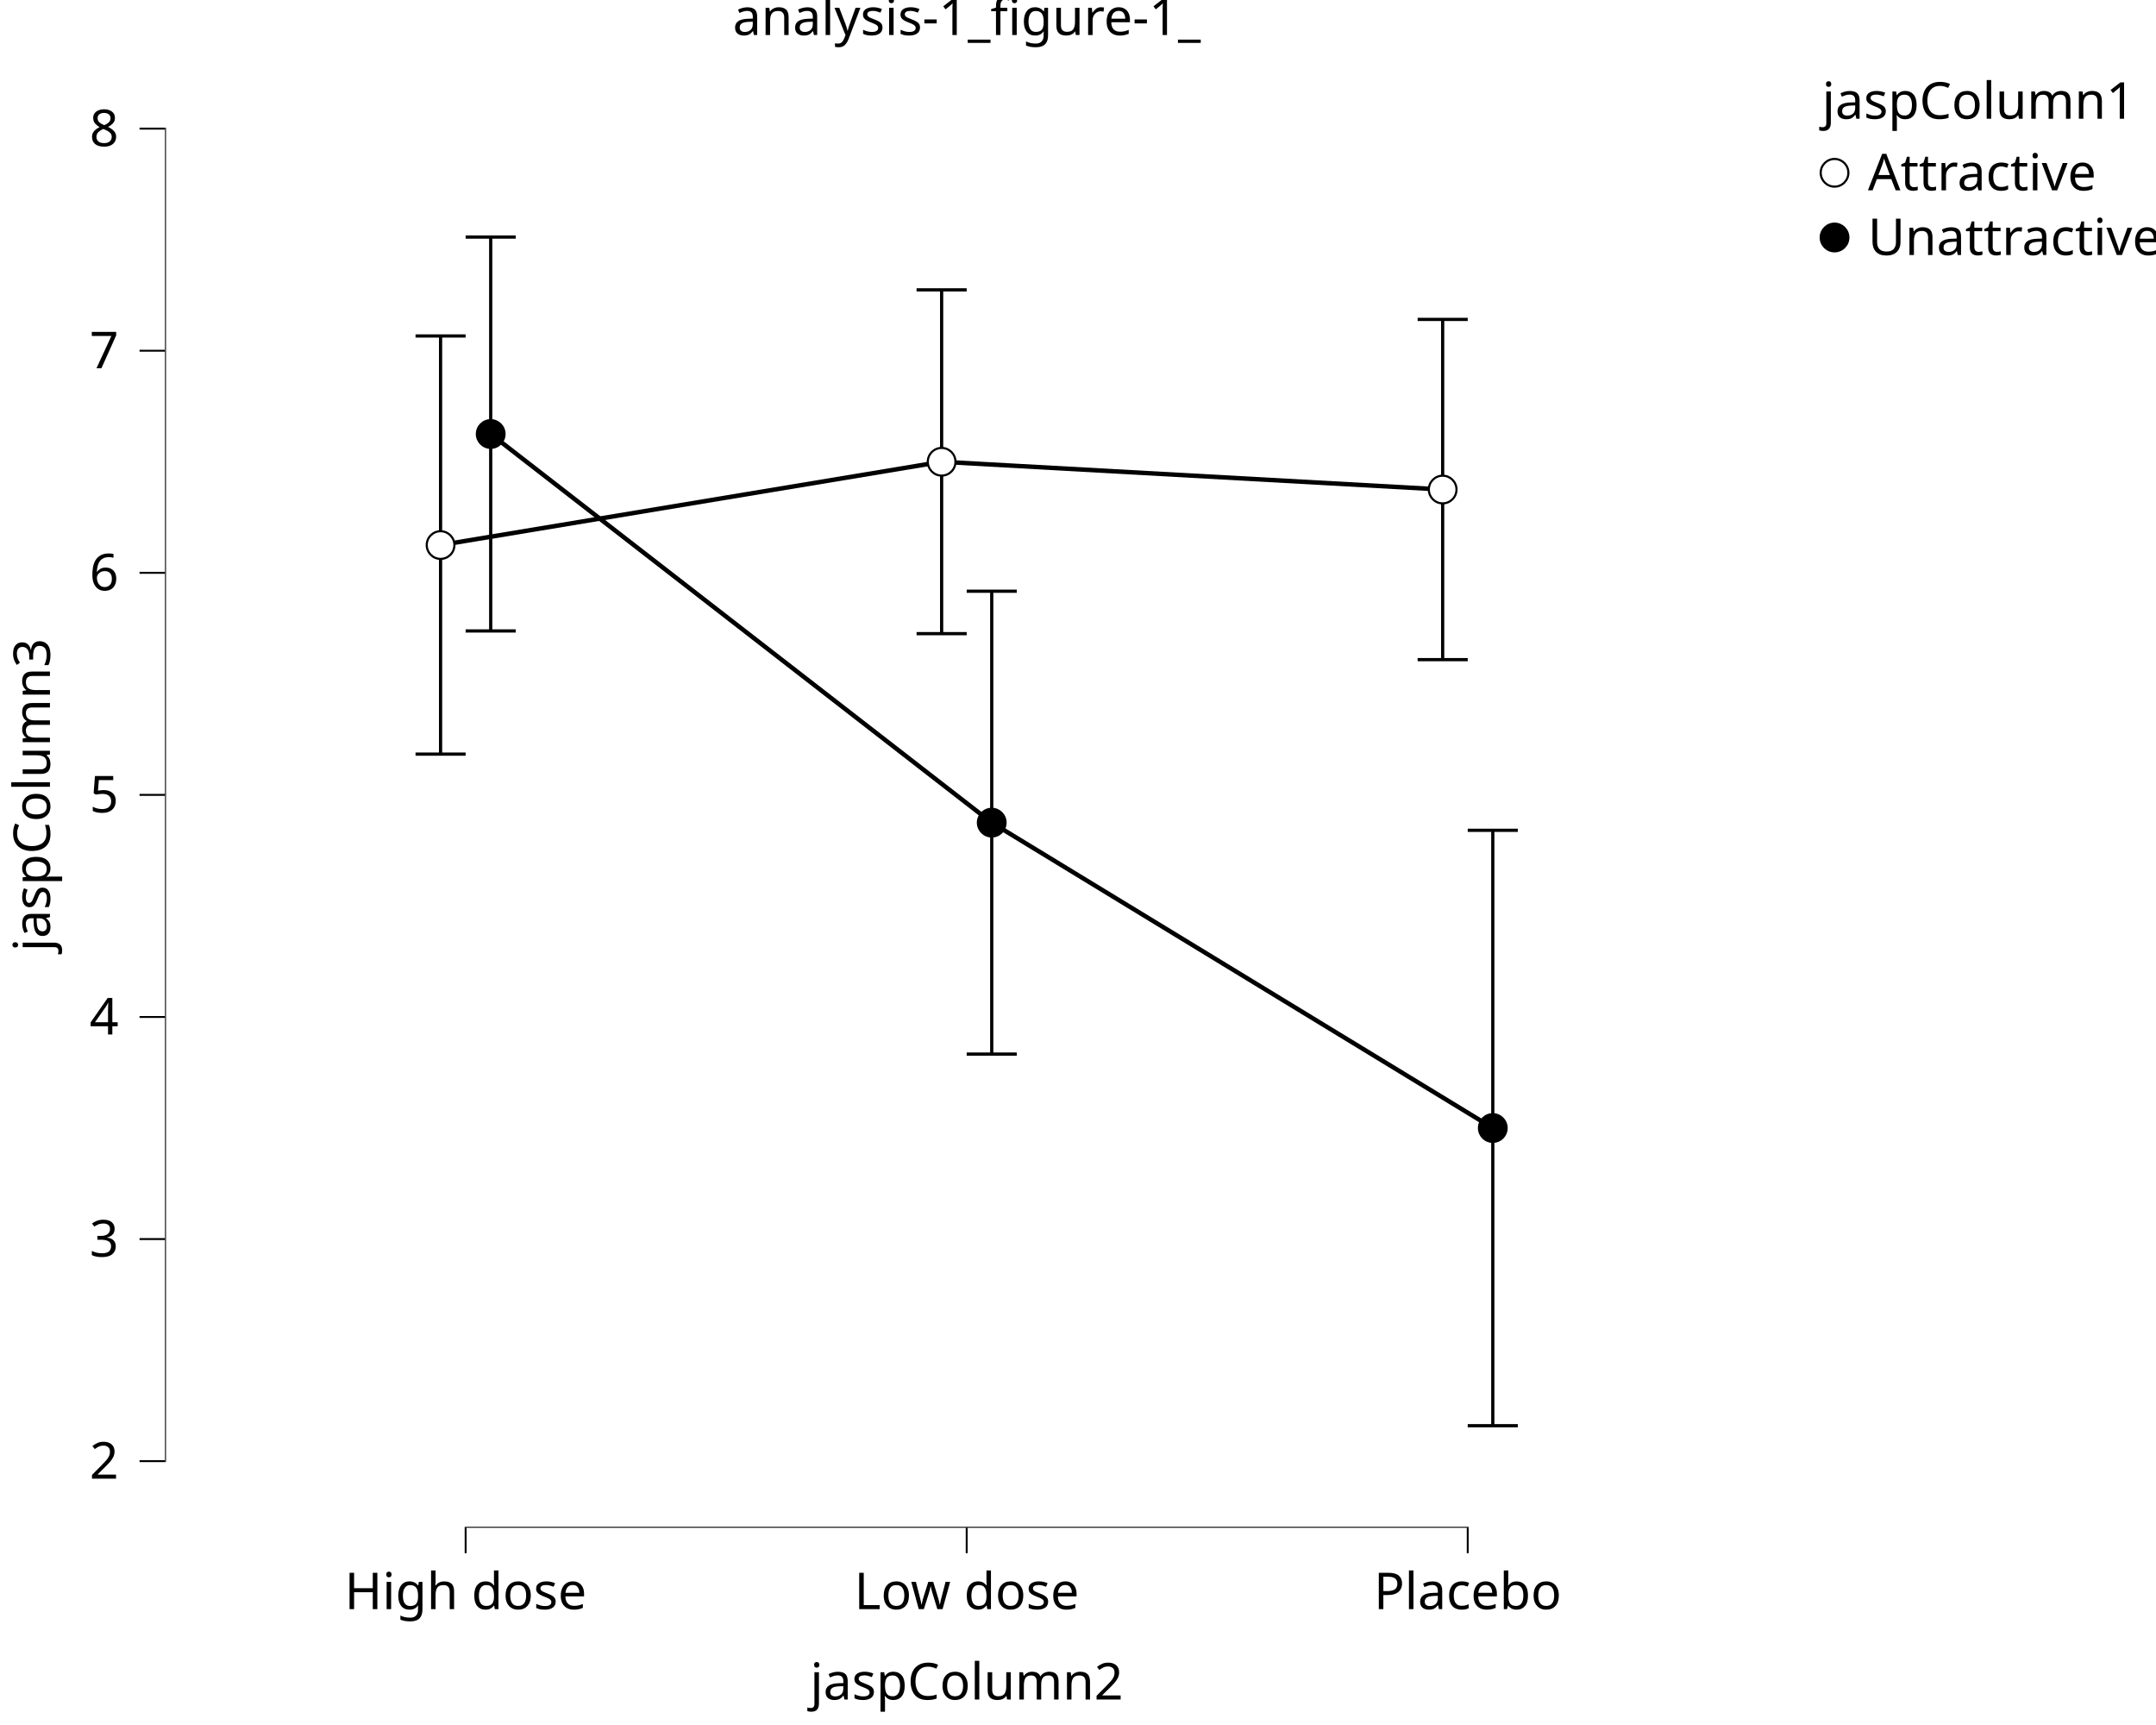
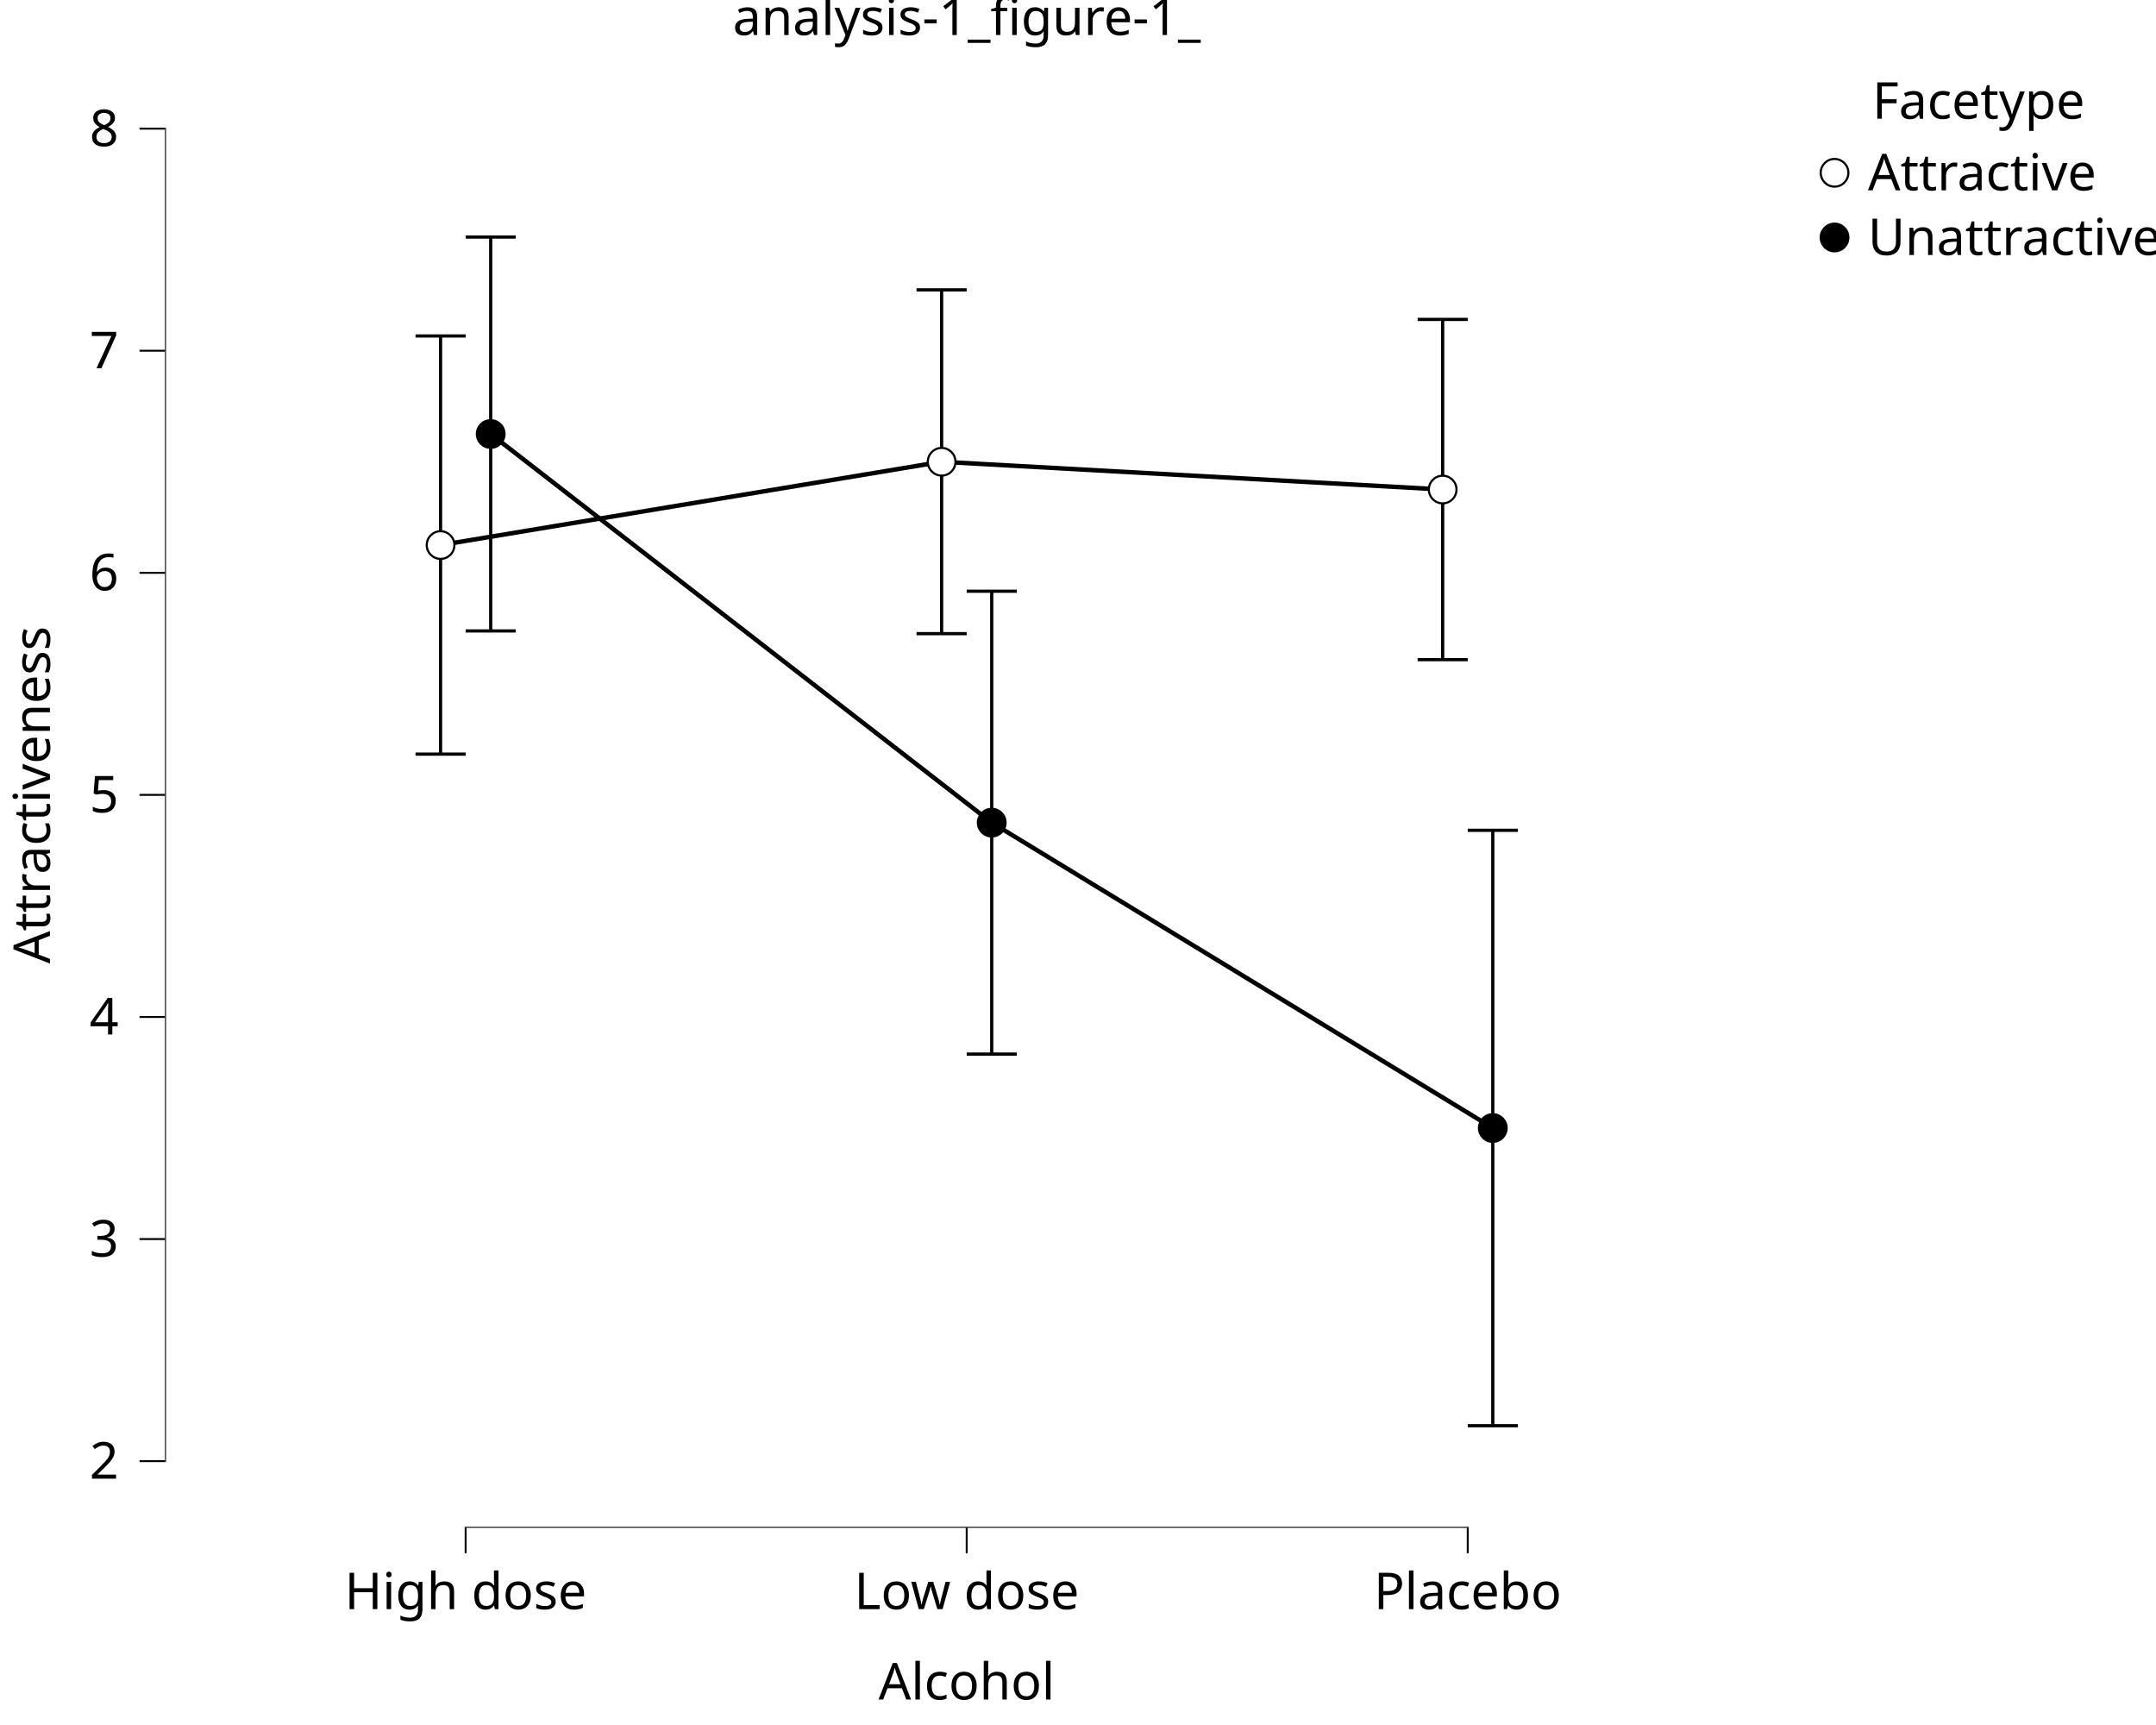
<svg xmlns="http://www.w3.org/2000/svg" class="svglite" data-engine-version="2.0" width="720.00pt" height="576.00pt" viewBox="0 0 720.00 576.00">
  <defs>
    <style type="text/css">
    .svglite line, .svglite polyline, .svglite polygon, .svglite path, .svglite rect, .svglite circle {
      fill: none;
      stroke: #000000;
      stroke-linecap: round;
      stroke-linejoin: round;
      stroke-miterlimit: 10.00;
    }
  </style>
  </defs>
  <rect width="100%" height="100%" style="stroke: none; fill: #FFFFFF;" />
  <defs>
    <clipPath id="cpMC4wMHw3MjAuMDB8MC4wMHw1NzYuMDA=">
      <rect x="0.00" y="0.00" width="720.00" height="576.00" />
    </clipPath>
  </defs>
  <g clip-path="url(#cpMC4wMHw3MjAuMDB8MC4wMHw1NzYuMDA=)">
    <rect x="0.00" y="0.00" width="720.00" height="576.00" style="stroke-width: 10.67; stroke: none;" />
  </g>
  <defs>
    <clipPath id="cpNTUuMTF8NTkwLjU1fDIwLjcxfDUxMC4xNA==">
      <rect x="55.11" y="20.71" width="535.44" height="489.43" />
    </clipPath>
  </defs>
  <g clip-path="url(#cpNTUuMTF8NTkwLjU1fDIwLjcxfDUxMC4xNA==)">
    <rect x="55.11" y="20.71" width="535.44" height="489.43" style="stroke-width: 10.67; stroke: none;" />
    <polyline points="138.77,112.19 155.50,112.19 " style="stroke-width: 1.07; stroke-linecap: butt;" />
    <polyline points="147.13,112.19 147.13,251.81 " style="stroke-width: 1.07; stroke-linecap: butt;" />
    <polyline points="138.77,251.81 155.50,251.81 " style="stroke-width: 1.07; stroke-linecap: butt;" />
    <polyline points="155.50,79.16 172.23,79.16 " style="stroke-width: 1.07; stroke-linecap: butt;" />
    <polyline points="163.87,79.16 163.87,210.68 " style="stroke-width: 1.07; stroke-linecap: butt;" />
    <polyline points="155.50,210.68 172.23,210.68 " style="stroke-width: 1.07; stroke-linecap: butt;" />
    <polyline points="306.09,96.79 322.83,96.79 " style="stroke-width: 1.07; stroke-linecap: butt;" />
    <polyline points="314.46,96.79 314.46,211.59 " style="stroke-width: 1.07; stroke-linecap: butt;" />
    <polyline points="306.09,211.59 322.83,211.59 " style="stroke-width: 1.07; stroke-linecap: butt;" />
    <polyline points="322.83,197.42 339.56,197.42 " style="stroke-width: 1.07; stroke-linecap: butt;" />
    <polyline points="331.19,197.42 331.19,351.97 " style="stroke-width: 1.07; stroke-linecap: butt;" />
    <polyline points="322.83,351.97 339.56,351.97 " style="stroke-width: 1.07; stroke-linecap: butt;" />
    <polyline points="473.42,106.66 490.15,106.66 " style="stroke-width: 1.07; stroke-linecap: butt;" />
    <polyline points="481.78,106.66 481.78,220.26 " style="stroke-width: 1.07; stroke-linecap: butt;" />
    <polyline points="473.42,220.26 490.15,220.26 " style="stroke-width: 1.07; stroke-linecap: butt;" />
    <polyline points="490.15,277.24 506.88,277.24 " style="stroke-width: 1.07; stroke-linecap: butt;" />
    <polyline points="498.52,277.24 498.52,476.07 " style="stroke-width: 1.07; stroke-linecap: butt;" />
    <polyline points="490.15,476.07 506.88,476.07 " style="stroke-width: 1.07; stroke-linecap: butt;" />
    <polyline points="147.13,182.00 314.46,154.19 481.78,163.46 " style="stroke-width: 1.49; stroke-linecap: butt;" />
    <polyline points="163.87,144.92 331.19,274.69 498.52,376.66 " style="stroke-width: 1.49; stroke-linecap: butt;" />
    <circle cx="147.13" cy="182.00" r="4.62" style="stroke-width: 0.71; fill: #FFFFFF;" />
    <circle cx="163.87" cy="144.92" r="4.62" style="stroke-width: 0.71; fill: #000000;" />
    <circle cx="314.46" cy="154.19" r="4.62" style="stroke-width: 0.71; fill: #FFFFFF;" />
    <circle cx="331.19" cy="274.69" r="4.62" style="stroke-width: 0.71; fill: #000000;" />
    <circle cx="481.78" cy="163.46" r="4.62" style="stroke-width: 0.71; fill: #FFFFFF;" />
    <circle cx="498.52" cy="376.66" r="4.62" style="stroke-width: 0.71; fill: #000000;" />
    <line x1="155.18" y1="510.14" x2="490.47" y2="510.14" style="stroke-width: 0.64; stroke-linecap: butt;" />
    <line x1="55.11" y1="488.21" x2="55.11" y2="42.64" style="stroke-width: 0.64; stroke-linecap: butt;" />
    <rect x="55.11" y="20.71" width="535.44" height="489.43" style="stroke-width: 0.00; stroke: none;" />
  </g>
  <g clip-path="url(#cpMC4wMHw3MjAuMDB8MC4wMHw1NzYuMDA=)">
    <polyline points="55.11,510.14 55.11,20.71 " style="stroke-width: 0.00; stroke: none; stroke-linecap: butt;" />
    <text x="39.63" y="493.74" text-anchor="end" style="font-size: 17.00px; font-family: sans;" textLength="9.46px" lengthAdjust="spacingAndGlyphs">2</text>
    <text x="39.63" y="419.59" text-anchor="end" style="font-size: 17.00px; font-family: sans;" textLength="9.46px" lengthAdjust="spacingAndGlyphs">3</text>
    <text x="39.63" y="345.43" text-anchor="end" style="font-size: 17.00px; font-family: sans;" textLength="9.46px" lengthAdjust="spacingAndGlyphs">4</text>
    <text x="39.63" y="271.27" text-anchor="end" style="font-size: 17.00px; font-family: sans;" textLength="9.46px" lengthAdjust="spacingAndGlyphs">5</text>
    <text x="39.63" y="197.12" text-anchor="end" style="font-size: 17.00px; font-family: sans;" textLength="9.46px" lengthAdjust="spacingAndGlyphs">6</text>
    <text x="39.63" y="122.96" text-anchor="end" style="font-size: 17.00px; font-family: sans;" textLength="9.46px" lengthAdjust="spacingAndGlyphs">7</text>
    <text x="39.63" y="48.80" text-anchor="end" style="font-size: 17.00px; font-family: sans;" textLength="9.46px" lengthAdjust="spacingAndGlyphs">8</text>
    <polyline points="46.60,487.89 55.11,487.89 " style="stroke-width: 0.64; stroke-linecap: butt;" />
    <polyline points="46.60,413.74 55.11,413.74 " style="stroke-width: 0.64; stroke-linecap: butt;" />
    <polyline points="46.60,339.58 55.11,339.58 " style="stroke-width: 0.64; stroke-linecap: butt;" />
    <polyline points="46.60,265.42 55.11,265.42 " style="stroke-width: 0.64; stroke-linecap: butt;" />
    <polyline points="46.60,191.27 55.11,191.27 " style="stroke-width: 0.64; stroke-linecap: butt;" />
    <polyline points="46.60,117.11 55.11,117.11 " style="stroke-width: 0.64; stroke-linecap: butt;" />
    <polyline points="46.60,42.95 55.11,42.95 " style="stroke-width: 0.64; stroke-linecap: butt;" />
    <polyline points="55.11,510.14 590.55,510.14 " style="stroke-width: 0.00; stroke: none; stroke-linecap: butt;" />
    <polyline points="155.50,518.64 155.50,510.14 " style="stroke-width: 0.64; stroke-linecap: butt;" />
    <polyline points="322.83,518.64 322.83,510.14 " style="stroke-width: 0.64; stroke-linecap: butt;" />
    <polyline points="490.15,518.64 490.15,510.14 " style="stroke-width: 0.64; stroke-linecap: butt;" />
    <text x="155.50" y="537.32" text-anchor="middle" style="font-size: 17.00px; font-family: sans;" textLength="76.56px" lengthAdjust="spacingAndGlyphs">High dose</text>
    <text x="322.83" y="537.32" text-anchor="middle" style="font-size: 17.00px; font-family: sans;" textLength="72.79px" lengthAdjust="spacingAndGlyphs">Low dose</text>
    <text x="490.15" y="537.32" text-anchor="middle" style="font-size: 17.00px; font-family: sans;" textLength="61.44px" lengthAdjust="spacingAndGlyphs">Placebo</text>
-     <text x="322.83" y="567.49" text-anchor="middle" style="font-size: 17.00px; font-family: sans;" textLength="99.24px" lengthAdjust="spacingAndGlyphs">jaspColumn2</text>
-     <text transform="translate(16.68,265.42) rotate(-90)" text-anchor="middle" style="font-size: 17.00px; font-family: sans;" textLength="99.24px" lengthAdjust="spacingAndGlyphs">jaspColumn3</text>
+     <text x="322.83" y="567.49" text-anchor="middle" style="font-size: 17.00px; font-family: sans;" textLength="55.76px" lengthAdjust="spacingAndGlyphs">Alcohol</text>
+     <text transform="translate(16.68,265.42) rotate(-90)" text-anchor="middle" style="font-size: 17.00px; font-family: sans;" textLength="106.79px" lengthAdjust="spacingAndGlyphs">Attractiveness</text>
    <rect x="601.50" y="20.71" width="118.50" height="74.87" style="stroke-width: 0.75; stroke: none;" />
    <rect x="601.50" y="20.71" width="118.50" height="74.87" style="stroke-width: 10.67; stroke: none;" />
-     <text x="660.75" y="39.65" text-anchor="middle" style="font-size: 17.00px; font-family: sans;" textLength="99.24px" lengthAdjust="spacingAndGlyphs">jaspColumn1</text>
+     <text x="660.75" y="39.65" text-anchor="middle" style="font-size: 17.00px; font-family: sans;" textLength="69.94px" lengthAdjust="spacingAndGlyphs">Facetype</text>
    <rect x="606.98" y="46.90" width="11.34" height="21.60" style="stroke-width: 10.67; stroke: none;" />
    <circle cx="612.65" cy="57.70" r="4.62" style="stroke-width: 0.71; fill: #FFFFFF;" />
    <rect x="606.98" y="68.50" width="11.34" height="21.60" style="stroke-width: 10.67; stroke: none;" />
    <circle cx="612.65" cy="79.30" r="4.62" style="stroke-width: 0.71; fill: #000000;" />
    <text x="623.80" y="63.55" style="font-size: 17.00px; font-family: sans;" textLength="70.87px" lengthAdjust="spacingAndGlyphs">Attractive</text>
    <text x="623.80" y="85.15" style="font-size: 17.00px; font-family: sans;" textLength="90.72px" lengthAdjust="spacingAndGlyphs">Unattractive</text>
    <text x="322.83" y="11.70" text-anchor="middle" style="font-size: 17.00px; font-family: sans;" textLength="153.10px" lengthAdjust="spacingAndGlyphs">analysis-1_figure-1_</text>
  </g>
</svg>
